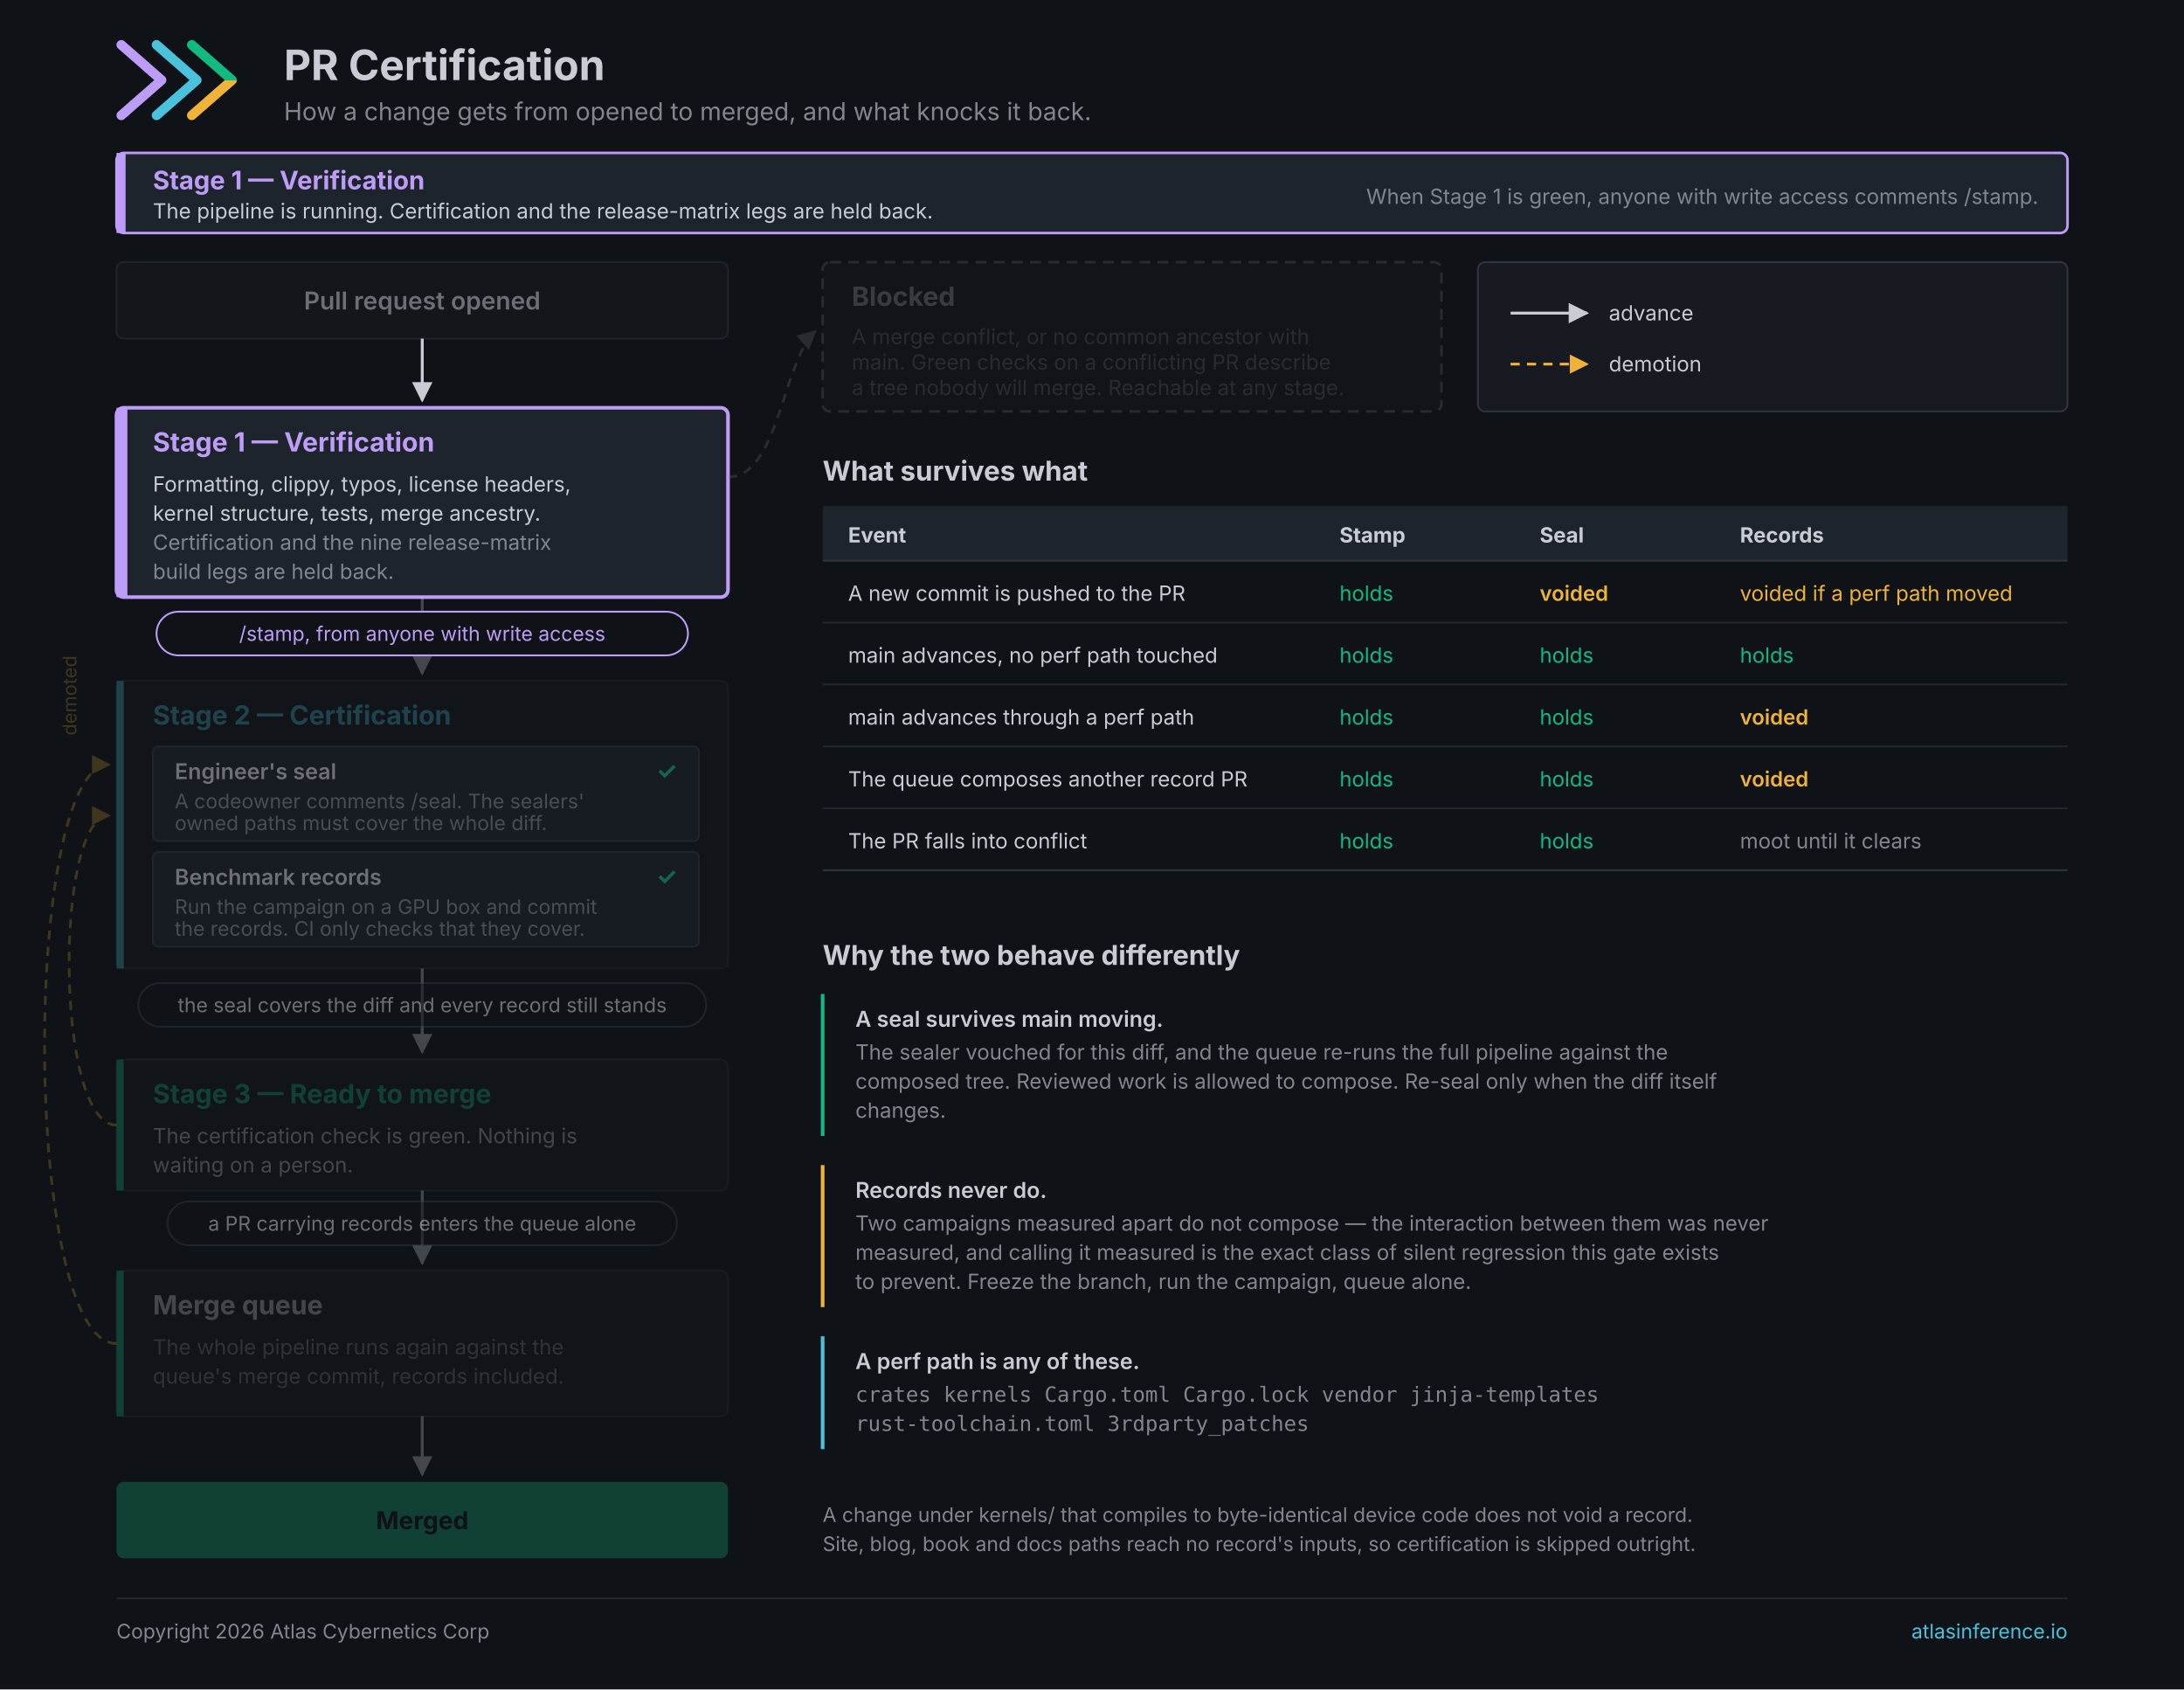
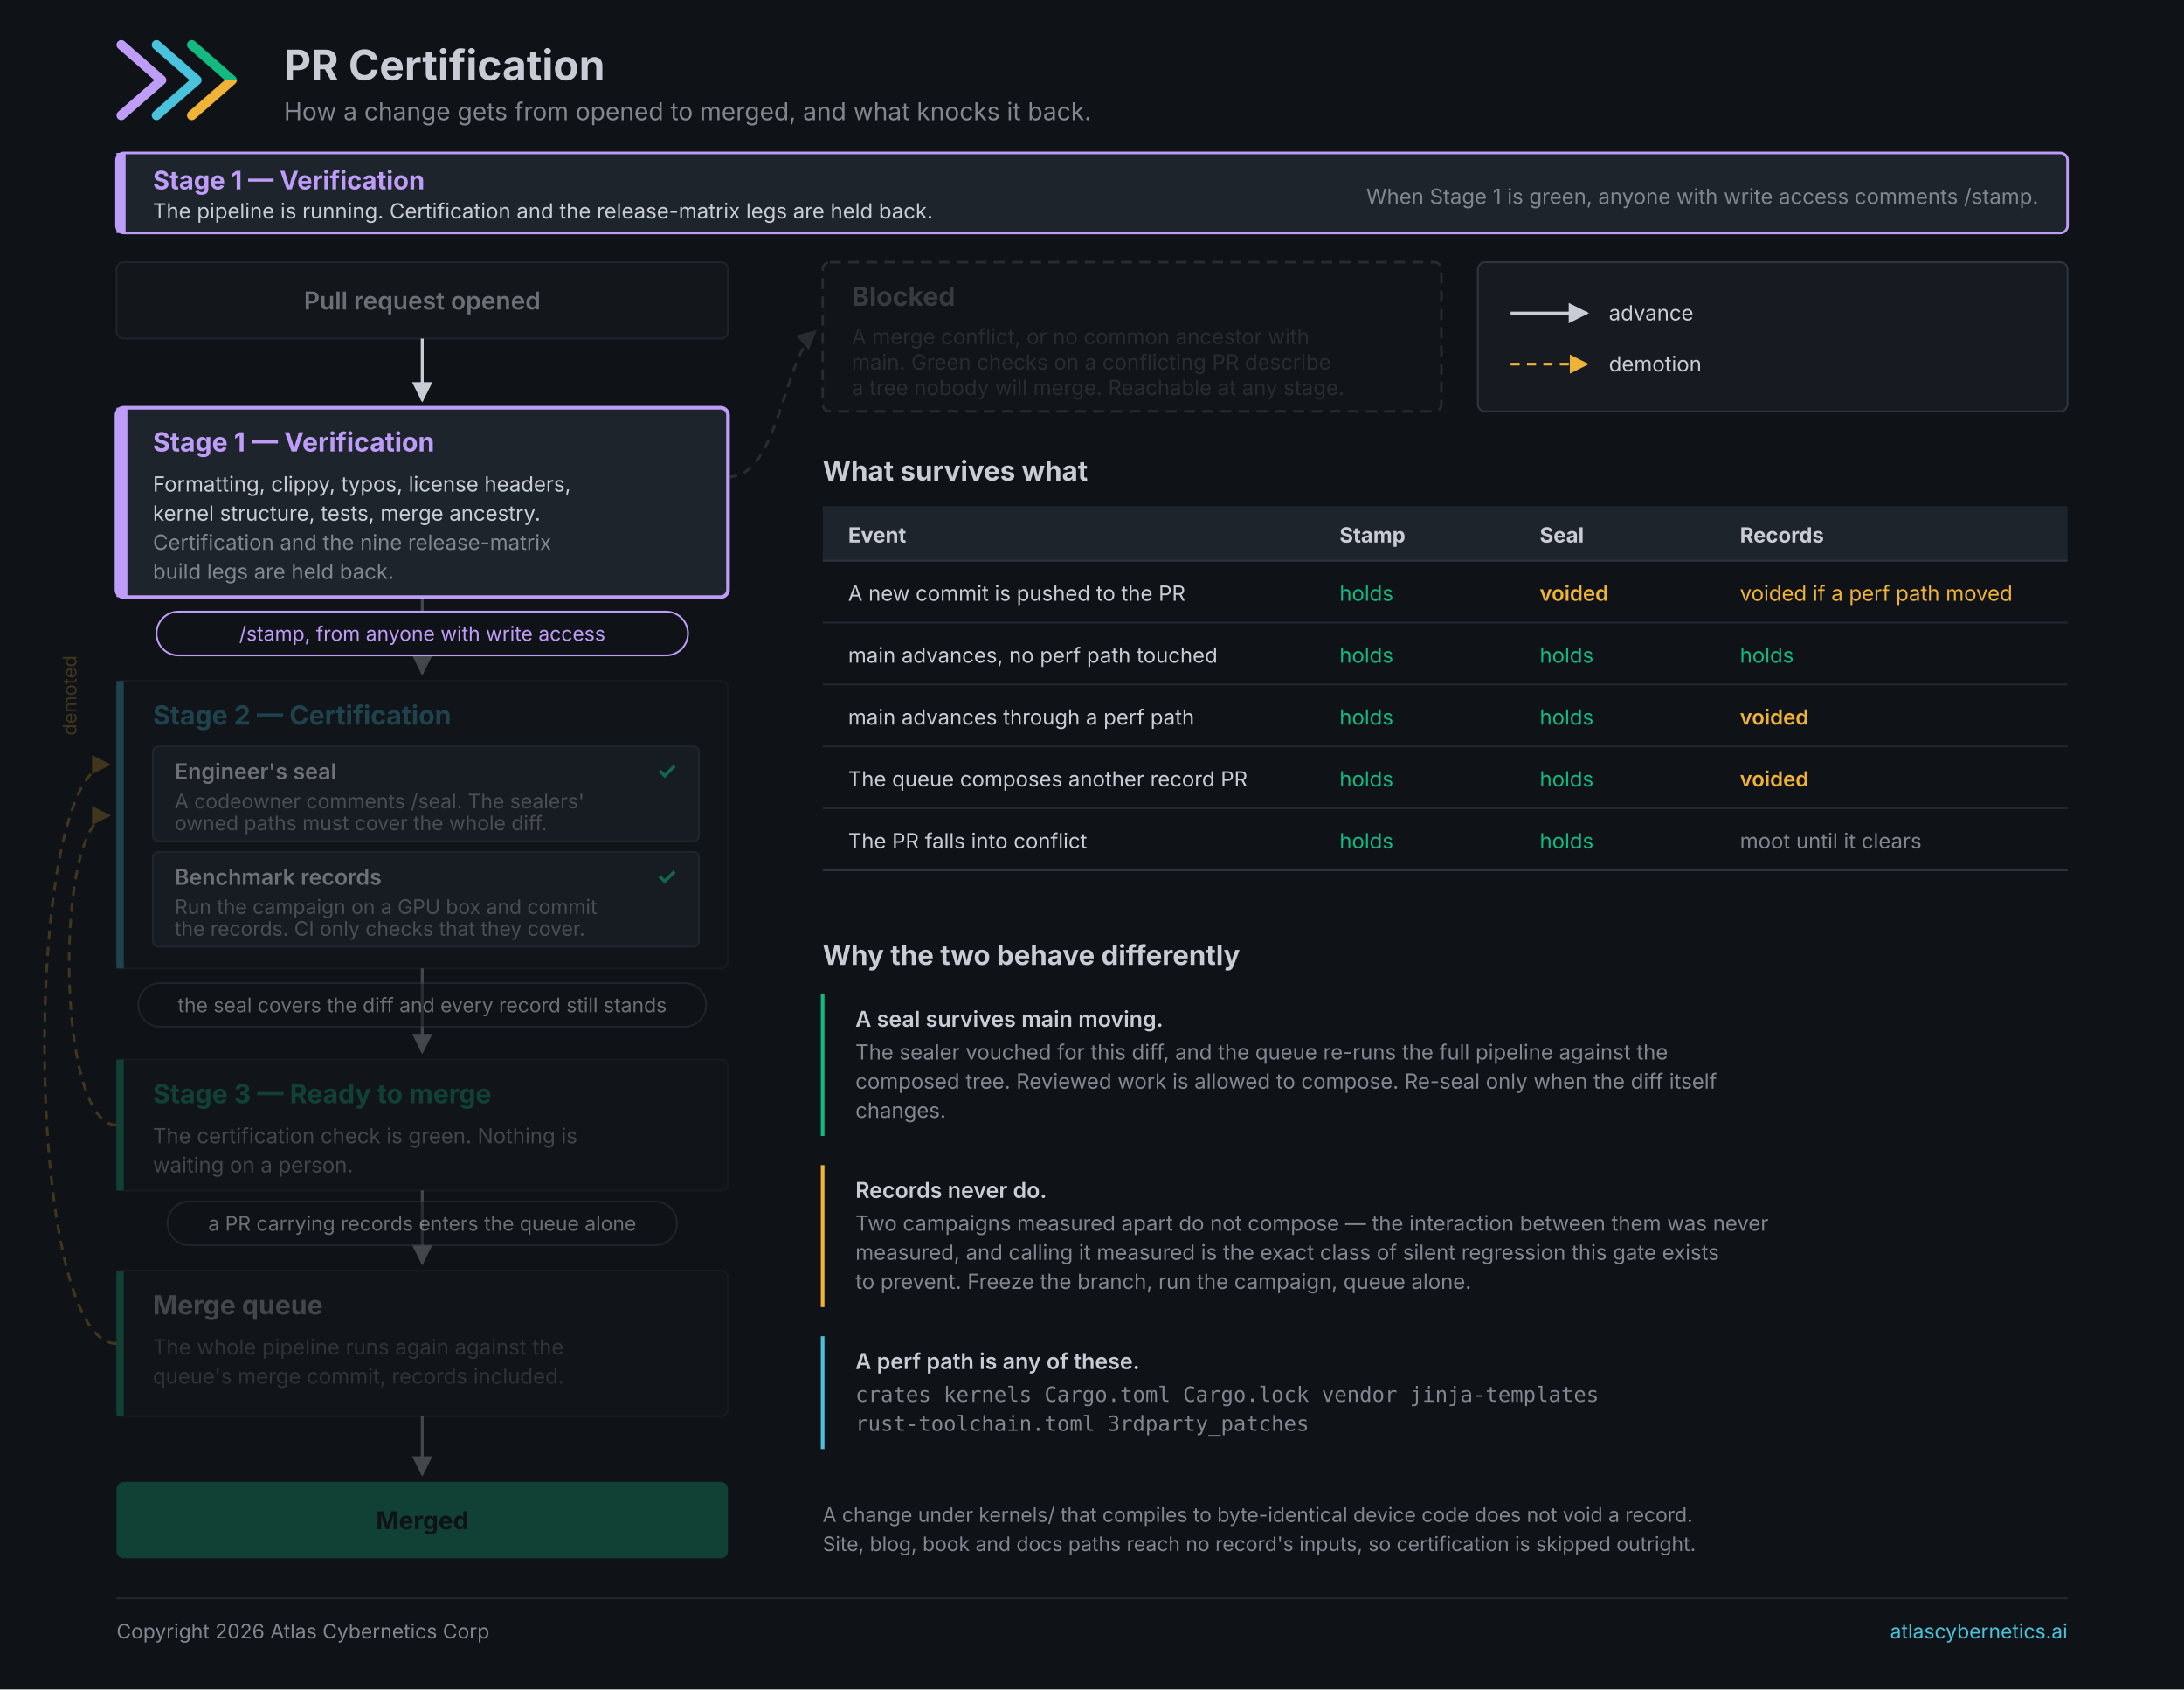
<svg xmlns="http://www.w3.org/2000/svg" xmlns:xlink="http://www.w3.org/1999/xlink" viewBox="0 0 1200 928" width="1200" height="928" font-family="Inter, ui-sans-serif, system-ui, Segoe UI, Helvetica, Arial, sans-serif" role="img" aria-label="Atlas PR Certification — Stage 1 — Verification">
  <defs>
    <linearGradient id="atlasGoldCut" x1="0" y1="0" x2="0" y2="1">
      <stop offset="0.5" stop-color="#12B981" />
      <stop offset="0.5" stop-color="#EFB338" />
    </linearGradient>
    <marker id="tipInk" viewBox="0 0 10 10" refX="9" refY="5" markerWidth="7" markerHeight="7" orient="auto-start-reverse">
      <path d="M 0 0 L 10 5 L 0 10 z" fill="#C9CCD4" />
    </marker>
    <marker id="tipGold" viewBox="0 0 10 10" refX="9" refY="5" markerWidth="7" markerHeight="7" orient="auto-start-reverse">
      <path d="M 0 0 L 10 5 L 0 10 z" fill="#EFB338" />
    </marker>
    <marker id="tipMuted" viewBox="0 0 10 10" refX="9" refY="5" markerWidth="7" markerHeight="7" orient="auto-start-reverse">
      <path d="M 0 0 L 10 5 L 0 10 z" fill="#82868F" />
    </marker>
    <marker id="tipAccent" viewBox="0 0 10 10" refX="9" refY="5" markerWidth="7" markerHeight="7" orient="auto-start-reverse">
      <path d="M 0 0 L 10 5 L 0 10 z" fill="#BE9DF8" />
    </marker>
  </defs>
  <rect width="1200" height="928" fill="#0F1216" />
  <g transform="translate(64 22) scale(0.06918)">
    <g fill="none" stroke-width="76" stroke-linecap="round" stroke-linejoin="round">
      <path d="M38 38L358 318L38 598" stroke="#BE9DF8" />
      <path d="M318 38L638 318L318 598" stroke="#49C3DB" />
      <path d="M598 38L918 318L598 598" stroke="url(#atlasGoldCut)" />
    </g>
  </g>
  <text x="156" y="44" font-size="23" fill="#C9CCD4" font-weight="650">PR Certification</text>
  <text x="156" y="66" font-size="13.5" fill="#82868F">How a change gets from opened to merged, and what knocks it back.</text>
  <rect x="64" y="84" width="1072" height="44" rx="4" fill="#1E242B" stroke="#BE9DF8" stroke-width="1.4" />
  <rect x="64" y="84" width="5" height="44" fill="#BE9DF8" />
  <text x="84" y="104" font-size="14" fill="#BE9DF8" font-weight="650">Stage 1 — Verification</text>
  <text x="84" y="120" font-size="11.5" fill="#C9CCD4">The pipeline is running. Certification and the release-matrix legs are held back.</text>
  <text x="1120" y="112" font-size="11.5" fill="#82868F" text-anchor="end">When Stage 1 is green, anyone with write access comments /stamp.</text>
  <g opacity="0.5">
    <rect x="64" y="144" width="336" height="42" rx="4" fill="#171B21" stroke="#2E353F" stroke-width="1" />
    <text x="232" y="170" font-size="13.5" fill="#C9CCD4" font-weight="600" text-anchor="middle">Pull request opened</text>
  </g>
  <path d="M 232 186 L 232 220" stroke="#C9CCD4" stroke-width="1.6" fill="none" marker-end="url(#tipInk)" opacity="1" />
  <g opacity="1">
    <rect x="64" y="224" width="336" height="104" rx="4" fill="#1E242B" stroke="#BE9DF8" stroke-width="2.0" />
    <rect x="64" y="224" width="6" height="104" fill="#BE9DF8" />
    <text x="84" y="248" font-size="14.5" fill="#BE9DF8" font-weight="650">Stage 1 — Verification</text>
    <text x="84" y="270" font-size="11.5" fill="#C9CCD4">Formatting, clippy, typos, license headers,</text>
    <text x="84" y="286" font-size="11.5" fill="#C9CCD4">kernel structure, tests, merge ancestry.</text>
    <text x="84" y="302" font-size="11.5" fill="#82868F">Certification and the nine release-matrix</text>
    <text x="84" y="318" font-size="11.5" fill="#82868F">build legs are held back.</text>
  </g>
  <path d="M 232 328 L 232 370" stroke="#C9CCD4" stroke-width="1.6" fill="none" marker-end="url(#tipInk)" opacity="0.28" />
  <g opacity="1">
    <rect x="86.0" y="336" width="292" height="24" rx="12" fill="#0F1216" stroke="#BE9DF8" stroke-width="1" />
    <text x="232" y="352" font-size="11" fill="#BE9DF8" text-anchor="middle">/stamp, from anyone with write access</text>
  </g>
  <g opacity="0.28">
    <rect x="64" y="374" width="336" height="158" rx="4" fill="#171B21" stroke="#2E353F" stroke-width="1.0" />
    <rect x="64" y="374" width="4" height="158" fill="#49C3DB" />
    <text x="84" y="398" font-size="14.5" fill="#49C3DB" font-weight="650">Stage 2 — Certification</text>
  </g>
  <g opacity="0.5">
    <rect x="84" y="410" width="300" height="52" rx="3" fill="#1E242B" stroke="#2E353F" stroke-width="1" />
    <text x="96" y="428" font-size="12" fill="#C9CCD4" font-weight="600">Engineer's seal</text>
    <text x="96" y="444" font-size="11" fill="#82868F">A codeowner comments /seal. The sealers'</text>
    <text x="96" y="456" font-size="11" fill="#82868F">owned paths must cover the whole diff.</text>
    <text x="372" y="428" font-size="13" fill="#12B981" font-weight="650" text-anchor="end">✓</text>
  </g>
  <g opacity="0.5">
    <rect x="84" y="468" width="300" height="52" rx="3" fill="#1E242B" stroke="#2E353F" stroke-width="1" />
    <text x="96" y="486" font-size="12" fill="#C9CCD4" font-weight="600">Benchmark records</text>
    <text x="96" y="502" font-size="11" fill="#82868F">Run the campaign on a GPU box and commit</text>
    <text x="96" y="514" font-size="11" fill="#82868F">the records. CI only checks that they cover.</text>
    <text x="372" y="486" font-size="13" fill="#12B981" font-weight="650" text-anchor="end">✓</text>
  </g>
  <path d="M 232 532 L 232 578" stroke="#C9CCD4" stroke-width="1.6" fill="none" marker-end="url(#tipInk)" opacity="0.28" />
  <g opacity="0.5">
    <rect x="76.0" y="540" width="312" height="24" rx="12" fill="#0F1216" stroke="#2E353F" stroke-width="1" />
    <text x="232" y="556" font-size="11" fill="#C9CCD4" text-anchor="middle">the seal covers the diff and every record still stands</text>
  </g>
  <g opacity="0.28">
    <rect x="64" y="582" width="336" height="72" rx="4" fill="#171B21" stroke="#2E353F" stroke-width="1.0" />
    <rect x="64" y="582" width="4" height="72" fill="#12B981" />
    <text x="84" y="606" font-size="14.5" fill="#12B981" font-weight="650">Stage 3 — Ready to merge</text>
    <text x="84" y="628" font-size="11.5" fill="#C9CCD4">The certification check is green. Nothing is</text>
    <text x="84" y="644" font-size="11.5" fill="#C9CCD4">waiting on a person.</text>
  </g>
  <path d="M 232 654 L 232 694" stroke="#C9CCD4" stroke-width="1.6" fill="none" marker-end="url(#tipInk)" opacity="0.28" />
  <g opacity="0.5">
    <rect x="92.0" y="660" width="280" height="24" rx="12" fill="#0F1216" stroke="#2E353F" stroke-width="1" />
    <text x="232" y="676" font-size="11" fill="#C9CCD4" text-anchor="middle">a PR carrying records enters the queue alone</text>
  </g>
  <g opacity="0.28">
    <rect x="64" y="698" width="336" height="80" rx="4" fill="#171B21" stroke="#2E353F" stroke-width="1.0" />
    <rect x="64" y="698" width="4" height="80" fill="#12B981" />
    <text x="84" y="722" font-size="14.5" fill="#C9CCD4" font-weight="650">Merge queue</text>
    <text x="84" y="744" font-size="11.5" fill="#82868F">The whole pipeline runs again against the</text>
    <text x="84" y="760" font-size="11.5" fill="#82868F">queue's merge commit, records included.</text>
  </g>
  <path d="M 232 778 L 232 810" stroke="#C9CCD4" stroke-width="1.6" fill="none" marker-end="url(#tipInk)" opacity="0.28" />
  <g opacity="0.28">
    <rect x="64" y="814" width="336" height="42" rx="4" fill="#12B981" />
    <text x="232" y="840" font-size="13.5" fill="#0F1216" font-weight="650" text-anchor="middle">Merged</text>
  </g>
  <path d="M 64 618 C 30 618, 30 448, 60 448" stroke="#EFB338" stroke-width="1.5" fill="none" marker-end="url(#tipGold)" opacity="0.22" stroke-dasharray="5 4" />
  <path d="M 64 738 C 12 738, 12 420, 60 420" stroke="#EFB338" stroke-width="1.5" fill="none" marker-end="url(#tipGold)" opacity="0.22" stroke-dasharray="5 4" />
  <text x="42" y="404" font-size="10.5" fill="#EFB338" opacity="0.22" transform="rotate(-90 42 404)">demoted</text>
  <path d="M 400 262 C 428 262, 430 198, 448 182" stroke="#82868F" stroke-width="1.5" fill="none" marker-end="url(#tipMuted)" opacity="0.22" stroke-dasharray="5 4" />
  <g opacity="0.22">
    <rect x="452" y="144" width="340" height="82" rx="4" fill="#171B21" stroke="#82868F" stroke-width="1.4" stroke-dasharray="6 4" />
    <text x="468" y="168" font-size="14.5" fill="#C9CCD4" font-weight="650">Blocked</text>
    <text x="468" y="189" font-size="11.5" fill="#82868F">A merge conflict, or no common ancestor with</text>
    <text x="468" y="203" font-size="11.5" fill="#82868F">main. Green checks on a conflicting PR describe</text>
    <text x="468" y="217" font-size="11.5" fill="#82868F">a tree nobody will merge. Reachable at any stage.</text>
  </g>
  <rect x="812" y="144" width="324" height="82" rx="4" fill="#171B21" stroke="#2E353F" stroke-width="1" />
  <path d="M 830 172 L 872 172" stroke="#C9CCD4" stroke-width="1.6" fill="none" marker-end="url(#tipInk)" opacity="1" />
  <text x="884" y="176" font-size="11.5" fill="#C9CCD4">advance</text>
  <path d="M 830 200 L 872 200" stroke="#EFB338" stroke-width="1.5" fill="none" marker-end="url(#tipGold)" opacity="1" stroke-dasharray="5 4" />
  <text x="884" y="204" font-size="11.5" fill="#C9CCD4">demotion</text>
  <text x="452" y="264" font-size="15" fill="#C9CCD4" font-weight="650">What survives what</text>
  <rect x="452" y="278" width="684" height="30" fill="#1E242B" />
  <text x="466" y="298" font-size="11.5" fill="#C9CCD4" font-weight="650">Event</text>
  <text x="736" y="298" font-size="11.5" fill="#C9CCD4" font-weight="650">Stamp</text>
  <text x="846" y="298" font-size="11.5" fill="#C9CCD4" font-weight="650">Seal</text>
  <text x="956" y="298" font-size="11.5" fill="#C9CCD4" font-weight="650">Records</text>
  <g opacity="1">
    <text x="466" y="330" font-size="11.5" fill="#C9CCD4">A new commit is pushed to the PR</text>
    <text x="736" y="330" font-size="11.5" fill="#12B981">holds</text>
    <text x="846" y="330" font-size="11.5" fill="#EFB338" font-weight="600">voided</text>
    <text x="956" y="330" font-size="11.5" fill="#EFB338">voided if a perf path moved</text>
  </g>
  <g opacity="1">
    <text x="466" y="364" font-size="11.5" fill="#C9CCD4">main advances, no perf path touched</text>
    <text x="736" y="364" font-size="11.5" fill="#12B981">holds</text>
    <text x="846" y="364" font-size="11.5" fill="#12B981">holds</text>
    <text x="956" y="364" font-size="11.5" fill="#12B981">holds</text>
  </g>
  <g opacity="1">
    <text x="466" y="398" font-size="11.5" fill="#C9CCD4">main advances through a perf path</text>
    <text x="736" y="398" font-size="11.5" fill="#12B981">holds</text>
    <text x="846" y="398" font-size="11.5" fill="#12B981">holds</text>
    <text x="956" y="398" font-size="11.5" fill="#EFB338" font-weight="600">voided</text>
  </g>
  <g opacity="1">
    <text x="466" y="432" font-size="11.5" fill="#C9CCD4">The queue composes another record PR</text>
    <text x="736" y="432" font-size="11.5" fill="#12B981">holds</text>
    <text x="846" y="432" font-size="11.5" fill="#12B981">holds</text>
    <text x="956" y="432" font-size="11.5" fill="#EFB338" font-weight="600">voided</text>
  </g>
  <g opacity="1">
    <text x="466" y="466" font-size="11.5" fill="#C9CCD4">The PR falls into conflict</text>
    <text x="736" y="466" font-size="11.5" fill="#12B981">holds</text>
    <text x="846" y="466" font-size="11.5" fill="#12B981">holds</text>
    <text x="956" y="466" font-size="11.5" fill="#82868F">moot until it clears</text>
  </g>
  <line x1="452" y1="308" x2="1136" y2="308" stroke="#2E353F" />
  <line x1="452" y1="342" x2="1136" y2="342" stroke="#22282F" />
  <line x1="452" y1="376" x2="1136" y2="376" stroke="#22282F" />
  <line x1="452" y1="410" x2="1136" y2="410" stroke="#22282F" />
  <line x1="452" y1="444" x2="1136" y2="444" stroke="#22282F" />
  <line x1="452" y1="478" x2="1136" y2="478" stroke="#2E353F" />
  <text x="452" y="530" font-size="15" fill="#C9CCD4" font-weight="650">Why the two behave differently</text>
  <line x1="452" y1="546" x2="452" y2="624" stroke="#12B981" stroke-width="2" />
  <text x="470" y="564" font-size="12" fill="#C9CCD4" font-weight="600">A seal survives main moving.</text>
  <text x="470" y="582" font-size="11.5" fill="#82868F">The sealer vouched for this diff, and the queue re-runs the full pipeline against the</text>
  <text x="470" y="598" font-size="11.5" fill="#82868F">composed tree. Reviewed work is allowed to compose. Re-seal only when the diff itself</text>
  <text x="470" y="614" font-size="11.5" fill="#82868F">changes.</text>
  <line x1="452" y1="640" x2="452" y2="718" stroke="#EFB338" stroke-width="2" />
  <text x="470" y="658" font-size="12" fill="#C9CCD4" font-weight="600">Records never do.</text>
  <text x="470" y="676" font-size="11.5" fill="#82868F">Two campaigns measured apart do not compose — the interaction between them was never</text>
  <text x="470" y="692" font-size="11.5" fill="#82868F">measured, and calling it measured is the exact class of silent regression this gate exists</text>
  <text x="470" y="708" font-size="11.5" fill="#82868F">to prevent. Freeze the branch, run the campaign, queue alone.</text>
  <line x1="452" y1="734" x2="452" y2="796" stroke="#49C3DB" stroke-width="2" />
  <text x="470" y="752" font-size="12" fill="#C9CCD4" font-weight="600">A perf path is any of these.</text>
  <text x="470" y="770" font-size="11.5" fill="#82868F" font-family="ui-mono, ui-monospace, SFMono-Regular, Menlo, monospace">crates  kernels  Cargo.toml  Cargo.lock  vendor  jinja-templates</text>
  <text x="470" y="786" font-size="11.5" fill="#82868F" font-family="ui-mono, ui-monospace, SFMono-Regular, Menlo, monospace">rust-toolchain.toml  3rdparty_patches</text>
  <text x="452" y="836" font-size="11" fill="#82868F">A change under kernels/ that compiles to byte-identical device code does not void a record.</text>
  <text x="452" y="852" font-size="11" fill="#82868F">Site, blog, book and docs paths reach no record's inputs, so certification is skipped outright.</text>
  <line x1="64" y1="878" x2="1136" y2="878" stroke="#22282F" />
  <text x="64" y="900" font-size="11" fill="#82868F">Copyright 2026 Atlas Cybernetics Corp</text>
-   <a href="https://atlasinference.io" xlink:href="https://atlasinference.io" target="_blank" rel="noopener">
-     <text x="1136" y="900" font-size="11" fill="#49C3DB" text-anchor="end">atlasinference.io</text>
+   <a href="https://atlascybernetics.ai" xlink:href="https://atlascybernetics.ai" target="_blank" rel="noopener">
+     <text x="1136" y="900" font-size="11" fill="#49C3DB" text-anchor="end">atlascybernetics.ai</text>
  </a>
</svg>
